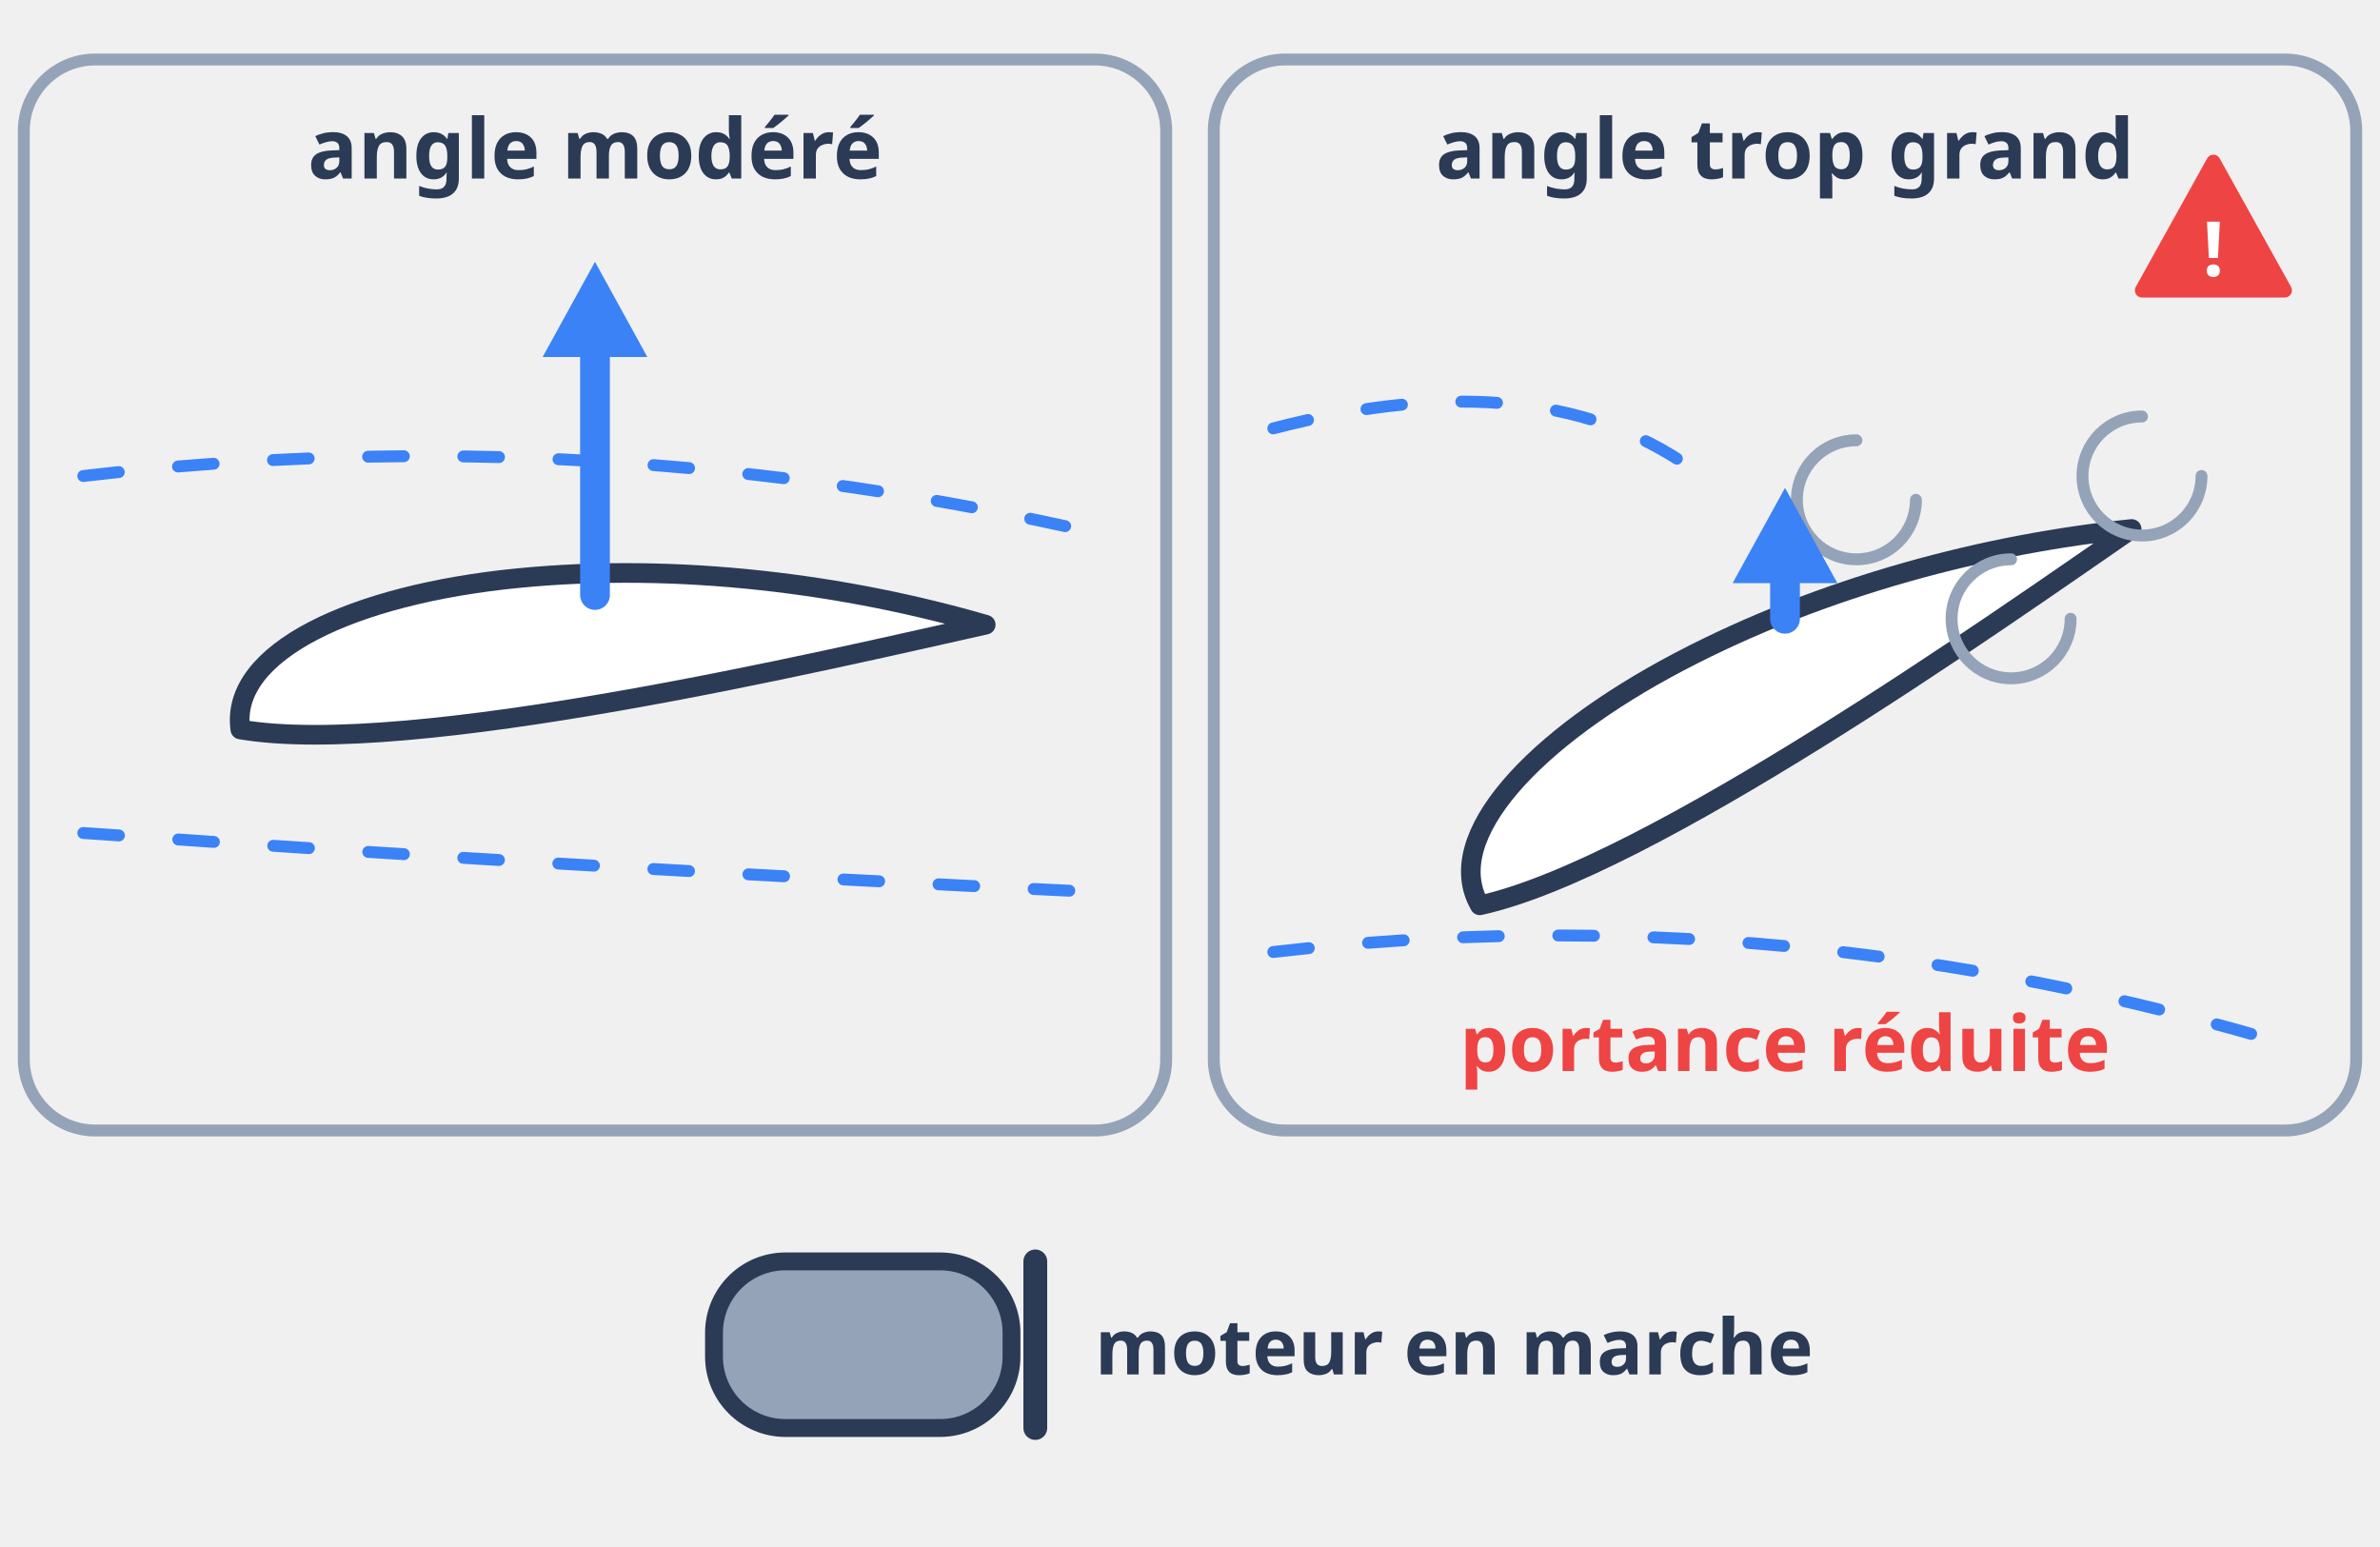
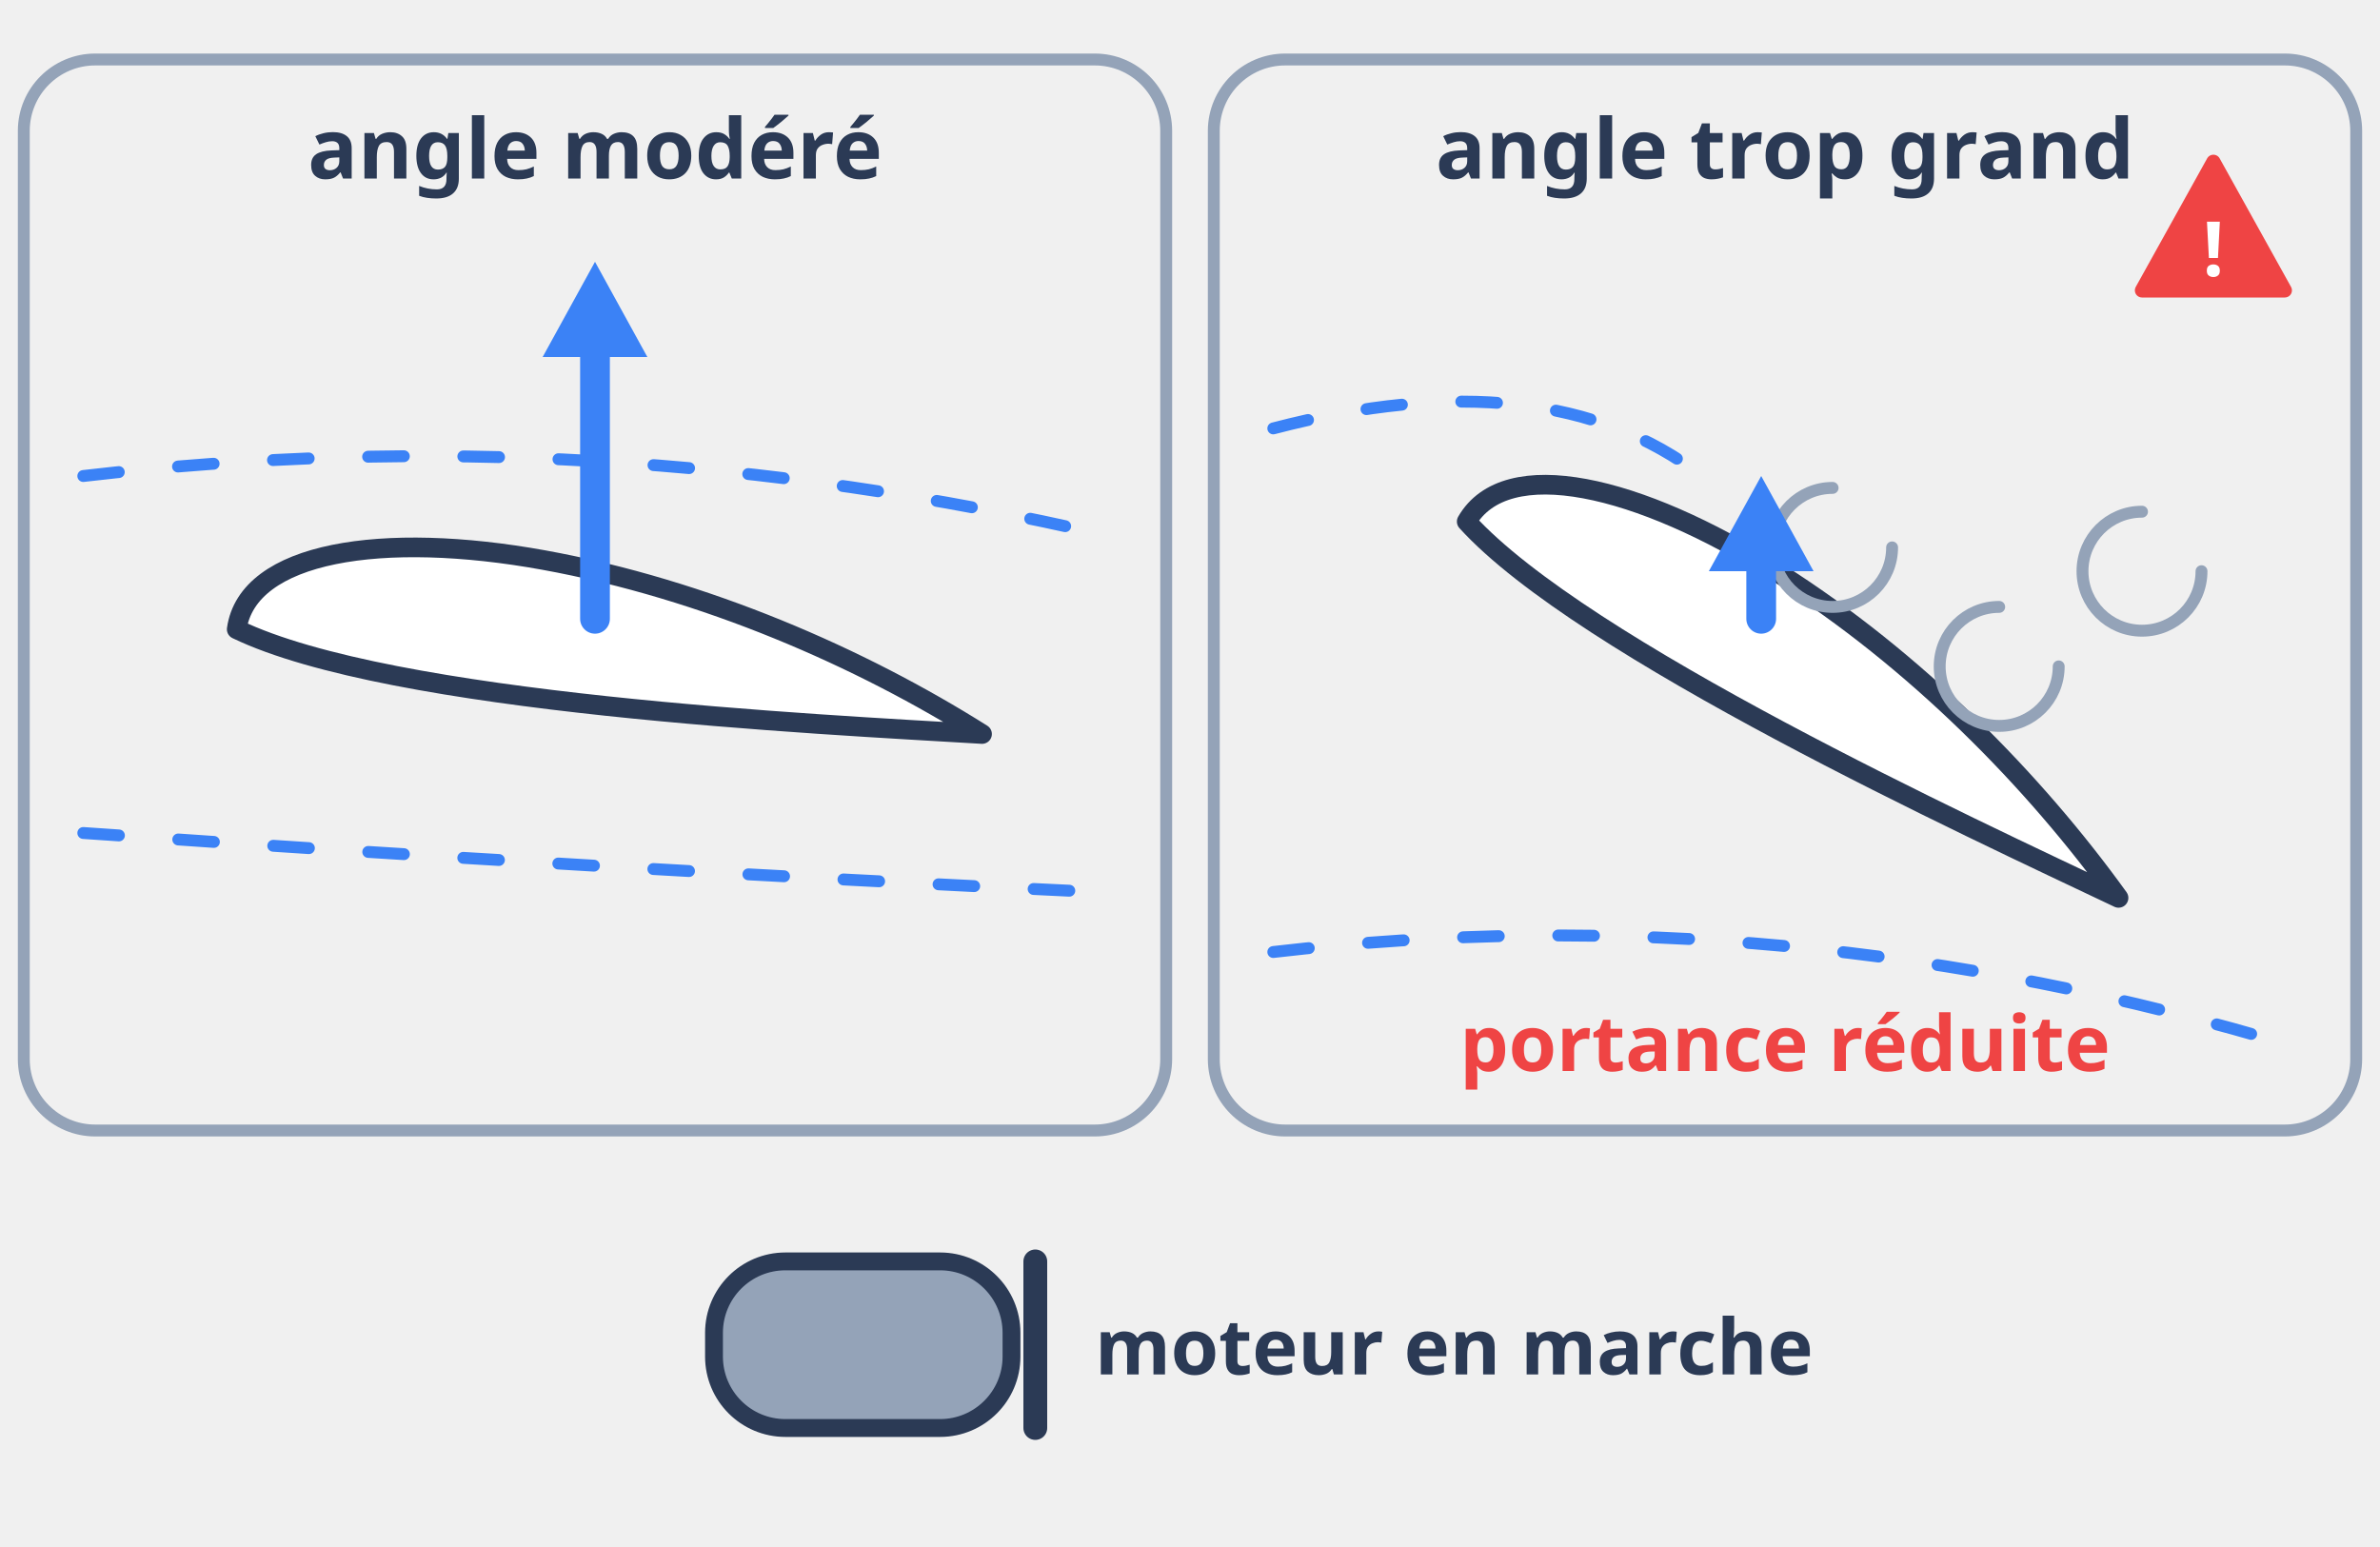
<svg xmlns="http://www.w3.org/2000/svg" viewBox="0 0 400 260" role="img">
  <style>.fl{stroke-dasharray:6 10;animation:fl 3s linear infinite}@keyframes fl{to{stroke-dashoffset:-32}}@keyframes sp{to{transform:rotate(360deg)}}@media (prefers-reduced-motion: reduce){*{animation:none!important}}</style>
  <g font-family="system-ui, sans-serif" font-weight="600" text-anchor="middle" stroke-linecap="round" stroke-linejoin="round">
    <rect x="4" y="10" width="192" height="180" rx="12" fill="none" stroke="#94A3B8" stroke-width="2" />
    <text x="100" y="30" font-size="14" fill="#2B3A55">angle modéré</text>
    <rect x="204" y="10" width="192" height="180" rx="12" fill="none" stroke="#94A3B8" stroke-width="2" />
    <text x="300" y="30" font-size="14" fill="#2B3A55">angle trop grand</text>
    <path d="M14 80Q100 70 186 90" stroke="#3B82F6" stroke-width="2" fill="none" class="fl" />
    <path d="M14 140Q100 146 186 150" stroke="#3B82F6" stroke-width="2" fill="none" class="fl" />
-     <g transform="translate(100 112) rotate(-8) scale(1.1)">
+     <g transform="translate(100 112) rotate(8) scale(1.1)">
      <path d="M-55 2C-55 -10 -35 -16 -10 -15C15 -14 40 -7 60 2C35 4 -30 10 -55 2Z" fill="#FFFFFF" stroke="#2B3A55" stroke-width="3" />
    </g>
-     <line x1="100" y1="100" x2="100" y2="59" stroke="#3B82F6" stroke-width="5" />
+     <line x1="100" y1="104" x2="100" y2="59" stroke="#3B82F6" stroke-width="5" />
    <polygon points="100,44 108.8,60 91.2,60" fill="#3B82F6" />
-     <g transform="translate(300 120) rotate(-30) scale(1.1)">
+     <g transform="translate(300 116) rotate(30) scale(1.1)">
      <path d="M-55 2C-55 -10 -35 -16 -10 -15C15 -14 40 -7 60 2C35 4 -30 10 -55 2Z" fill="#FFFFFF" stroke="#2B3A55" stroke-width="3" />
    </g>
    <path d="M214 72Q260 60 286 80" stroke="#3B82F6" stroke-width="2" fill="none" class="fl" />
    <path d="M214 160Q300 150 386 176" stroke="#3B82F6" stroke-width="2" fill="none" class="fl" />
-     <path d="M322 84a10 10 0 1 1 -10 -10" stroke="#94A3B8" stroke-width="2" fill="none" />
-     <path d="M348 104a10 10 0 1 1 -10 -10" stroke="#94A3B8" stroke-width="2" fill="none" />
-     <path d="M370 80a10 10 0 1 1 -10 -10" stroke="#94A3B8" stroke-width="2" fill="none" />
-     <line x1="300" y1="104" x2="300" y2="97" stroke="#3B82F6" stroke-width="5" />
-     <polygon points="300,82 308.8,98 291.2,98" fill="#3B82F6" />
+     <path d="M318 92a10 10 0 1 1 -10 -10" stroke="#94A3B8" stroke-width="2" fill="none" />
+     <path d="M346 112a10 10 0 1 1 -10 -10" stroke="#94A3B8" stroke-width="2" fill="none" />
+     <path d="M370 96a10 10 0 1 1 -10 -10" stroke="#94A3B8" stroke-width="2" fill="none" />
+     <line x1="296" y1="104" x2="296" y2="95" stroke="#3B82F6" stroke-width="5" />
+     <polygon points="296,80 304.8,96 287.2,96" fill="#3B82F6" />
    <text x="300" y="180" font-size="13" fill="#EF4444">portance réduite</text>
    <g transform="translate(372 40) scale(0.8)">
      <path d="M0 -16L15 11H-15Z" stroke="#EF4444" stroke-width="3" fill="#EF4444" />
      <text x="0" y="8" font-size="16" fill="#FFFFFF">!</text>
    </g>
    <rect x="120" y="212" width="50" height="28" rx="12" fill="#94A3B8" stroke="#2B3A55" stroke-width="3" />
    <g style="transform-origin:174px 226px;animation:sp 1.5s linear infinite">
      <path d="M174 212V240" stroke="#2B3A55" stroke-width="4" />
    </g>
    <text x="184" y="231" font-size="13" fill="#2B3A55" text-anchor="start">moteur en marche</text>
  </g>
</svg>
